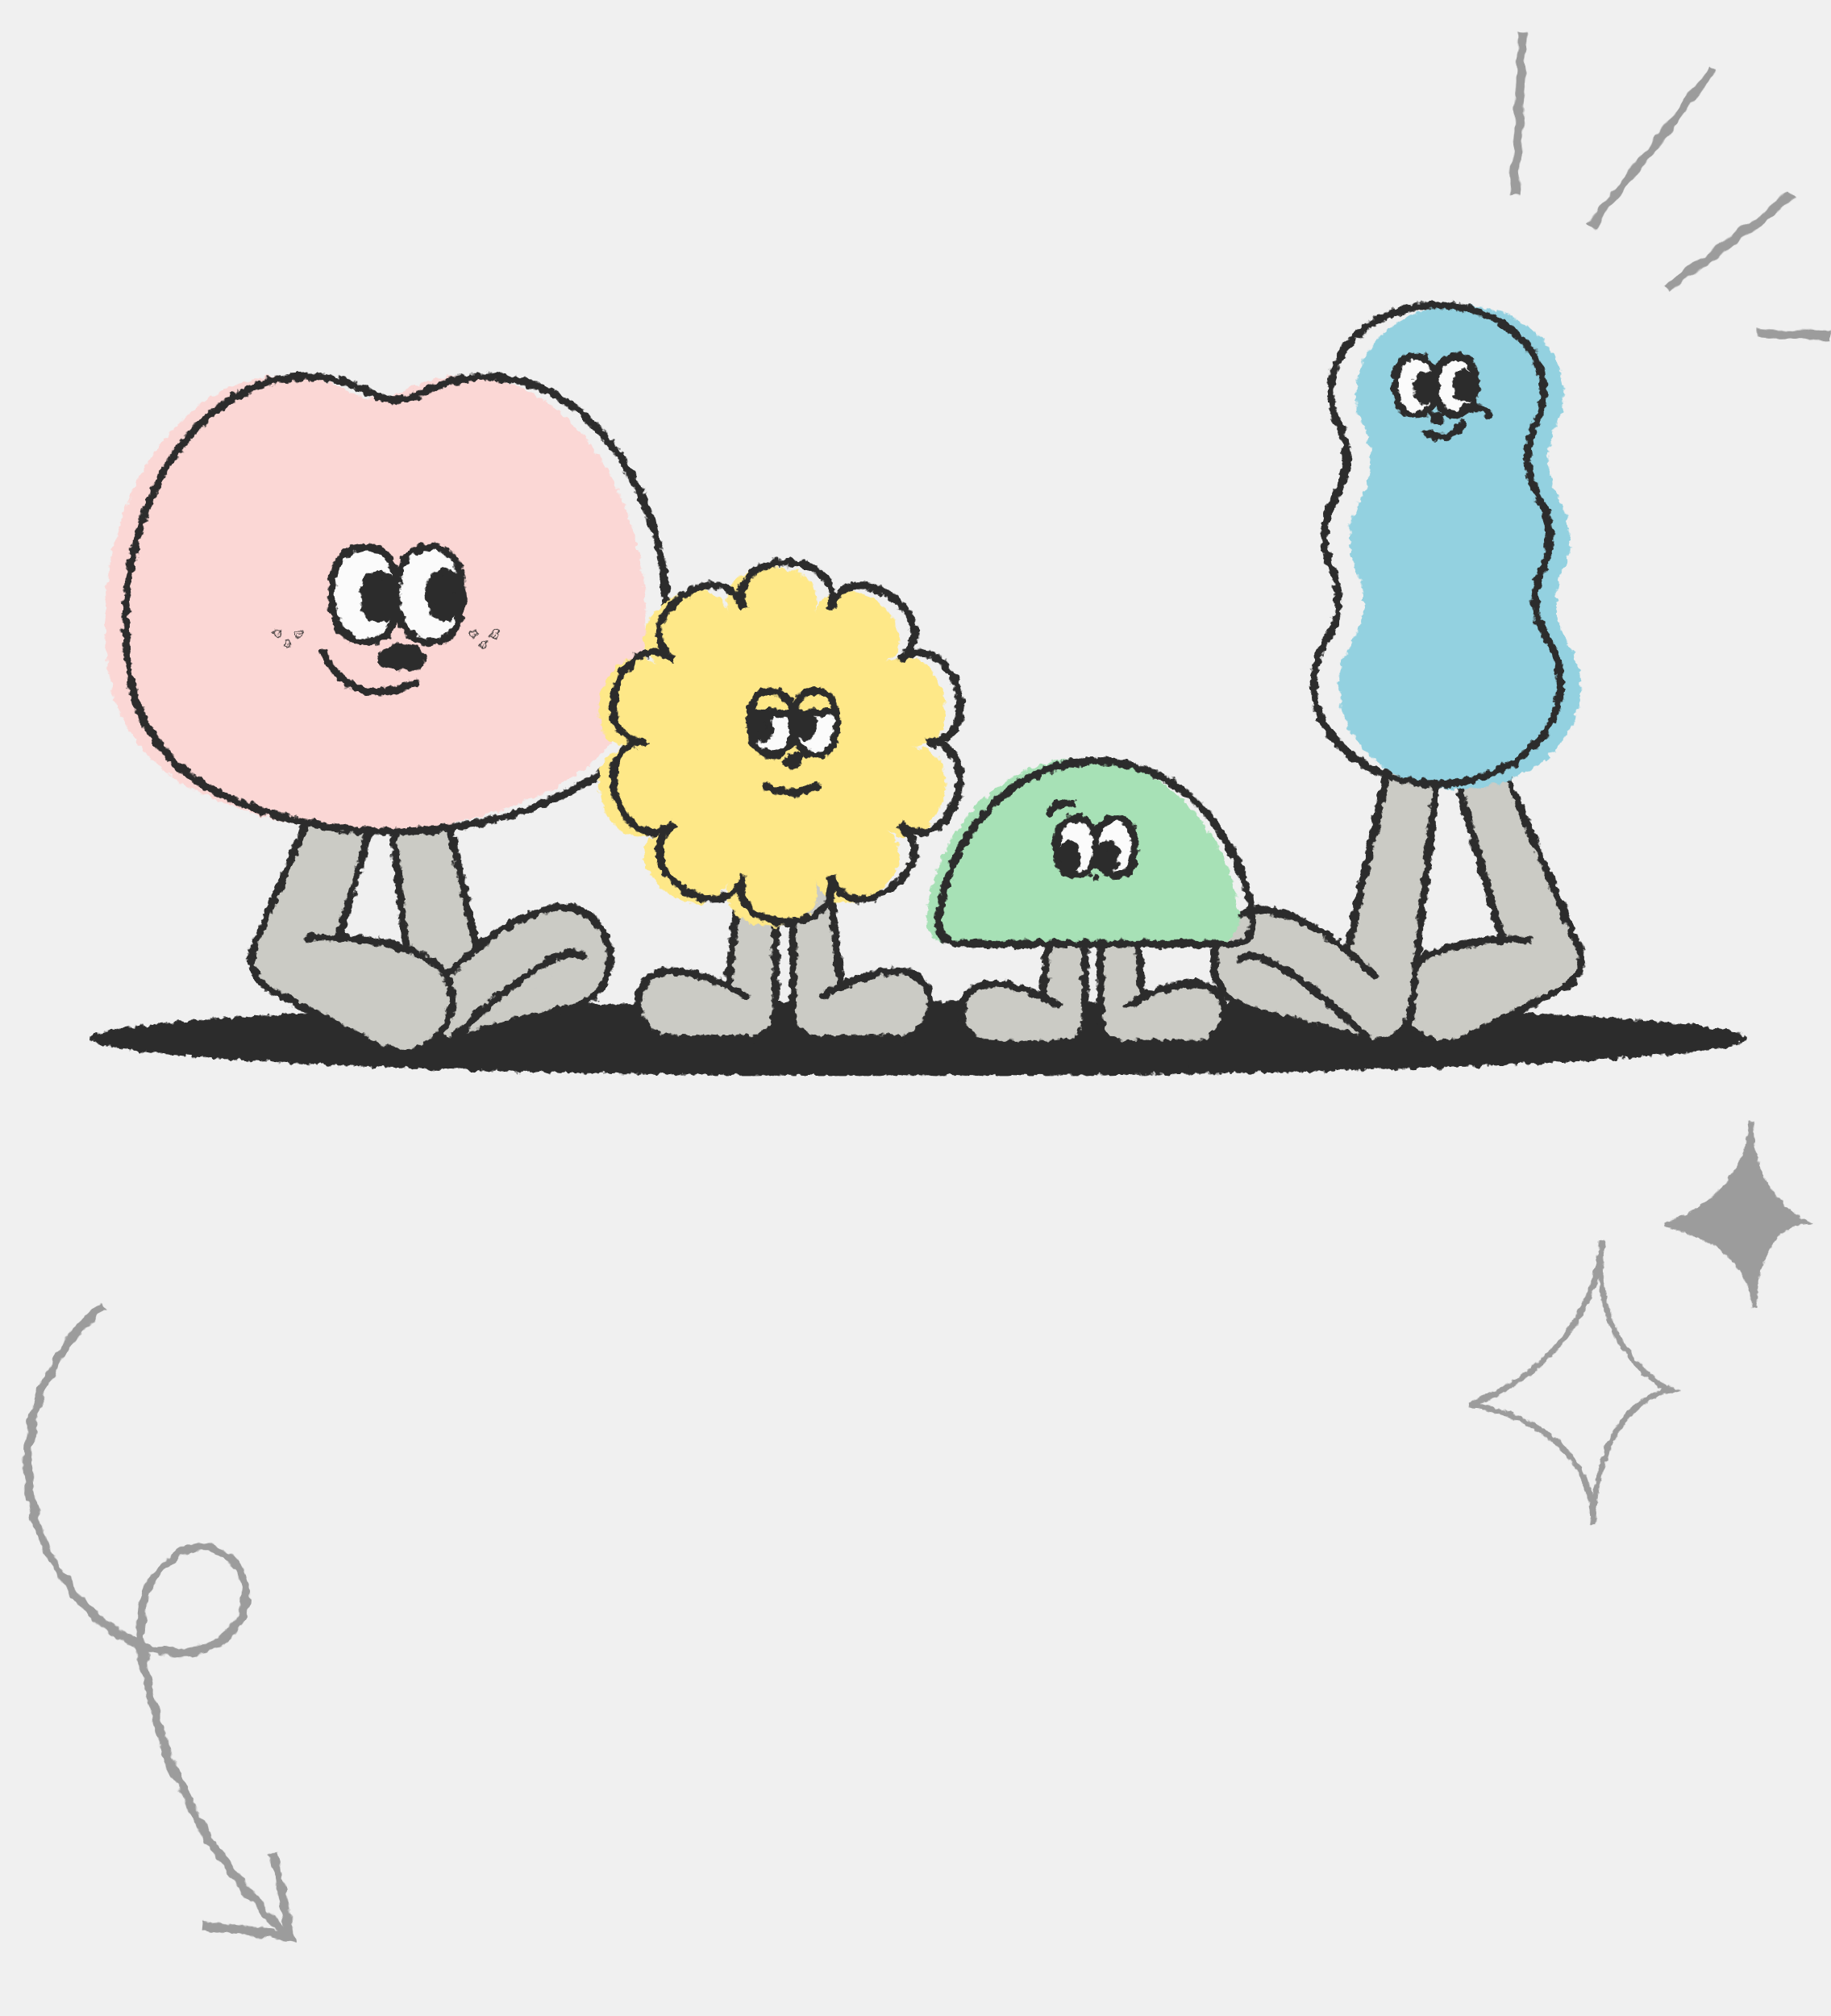
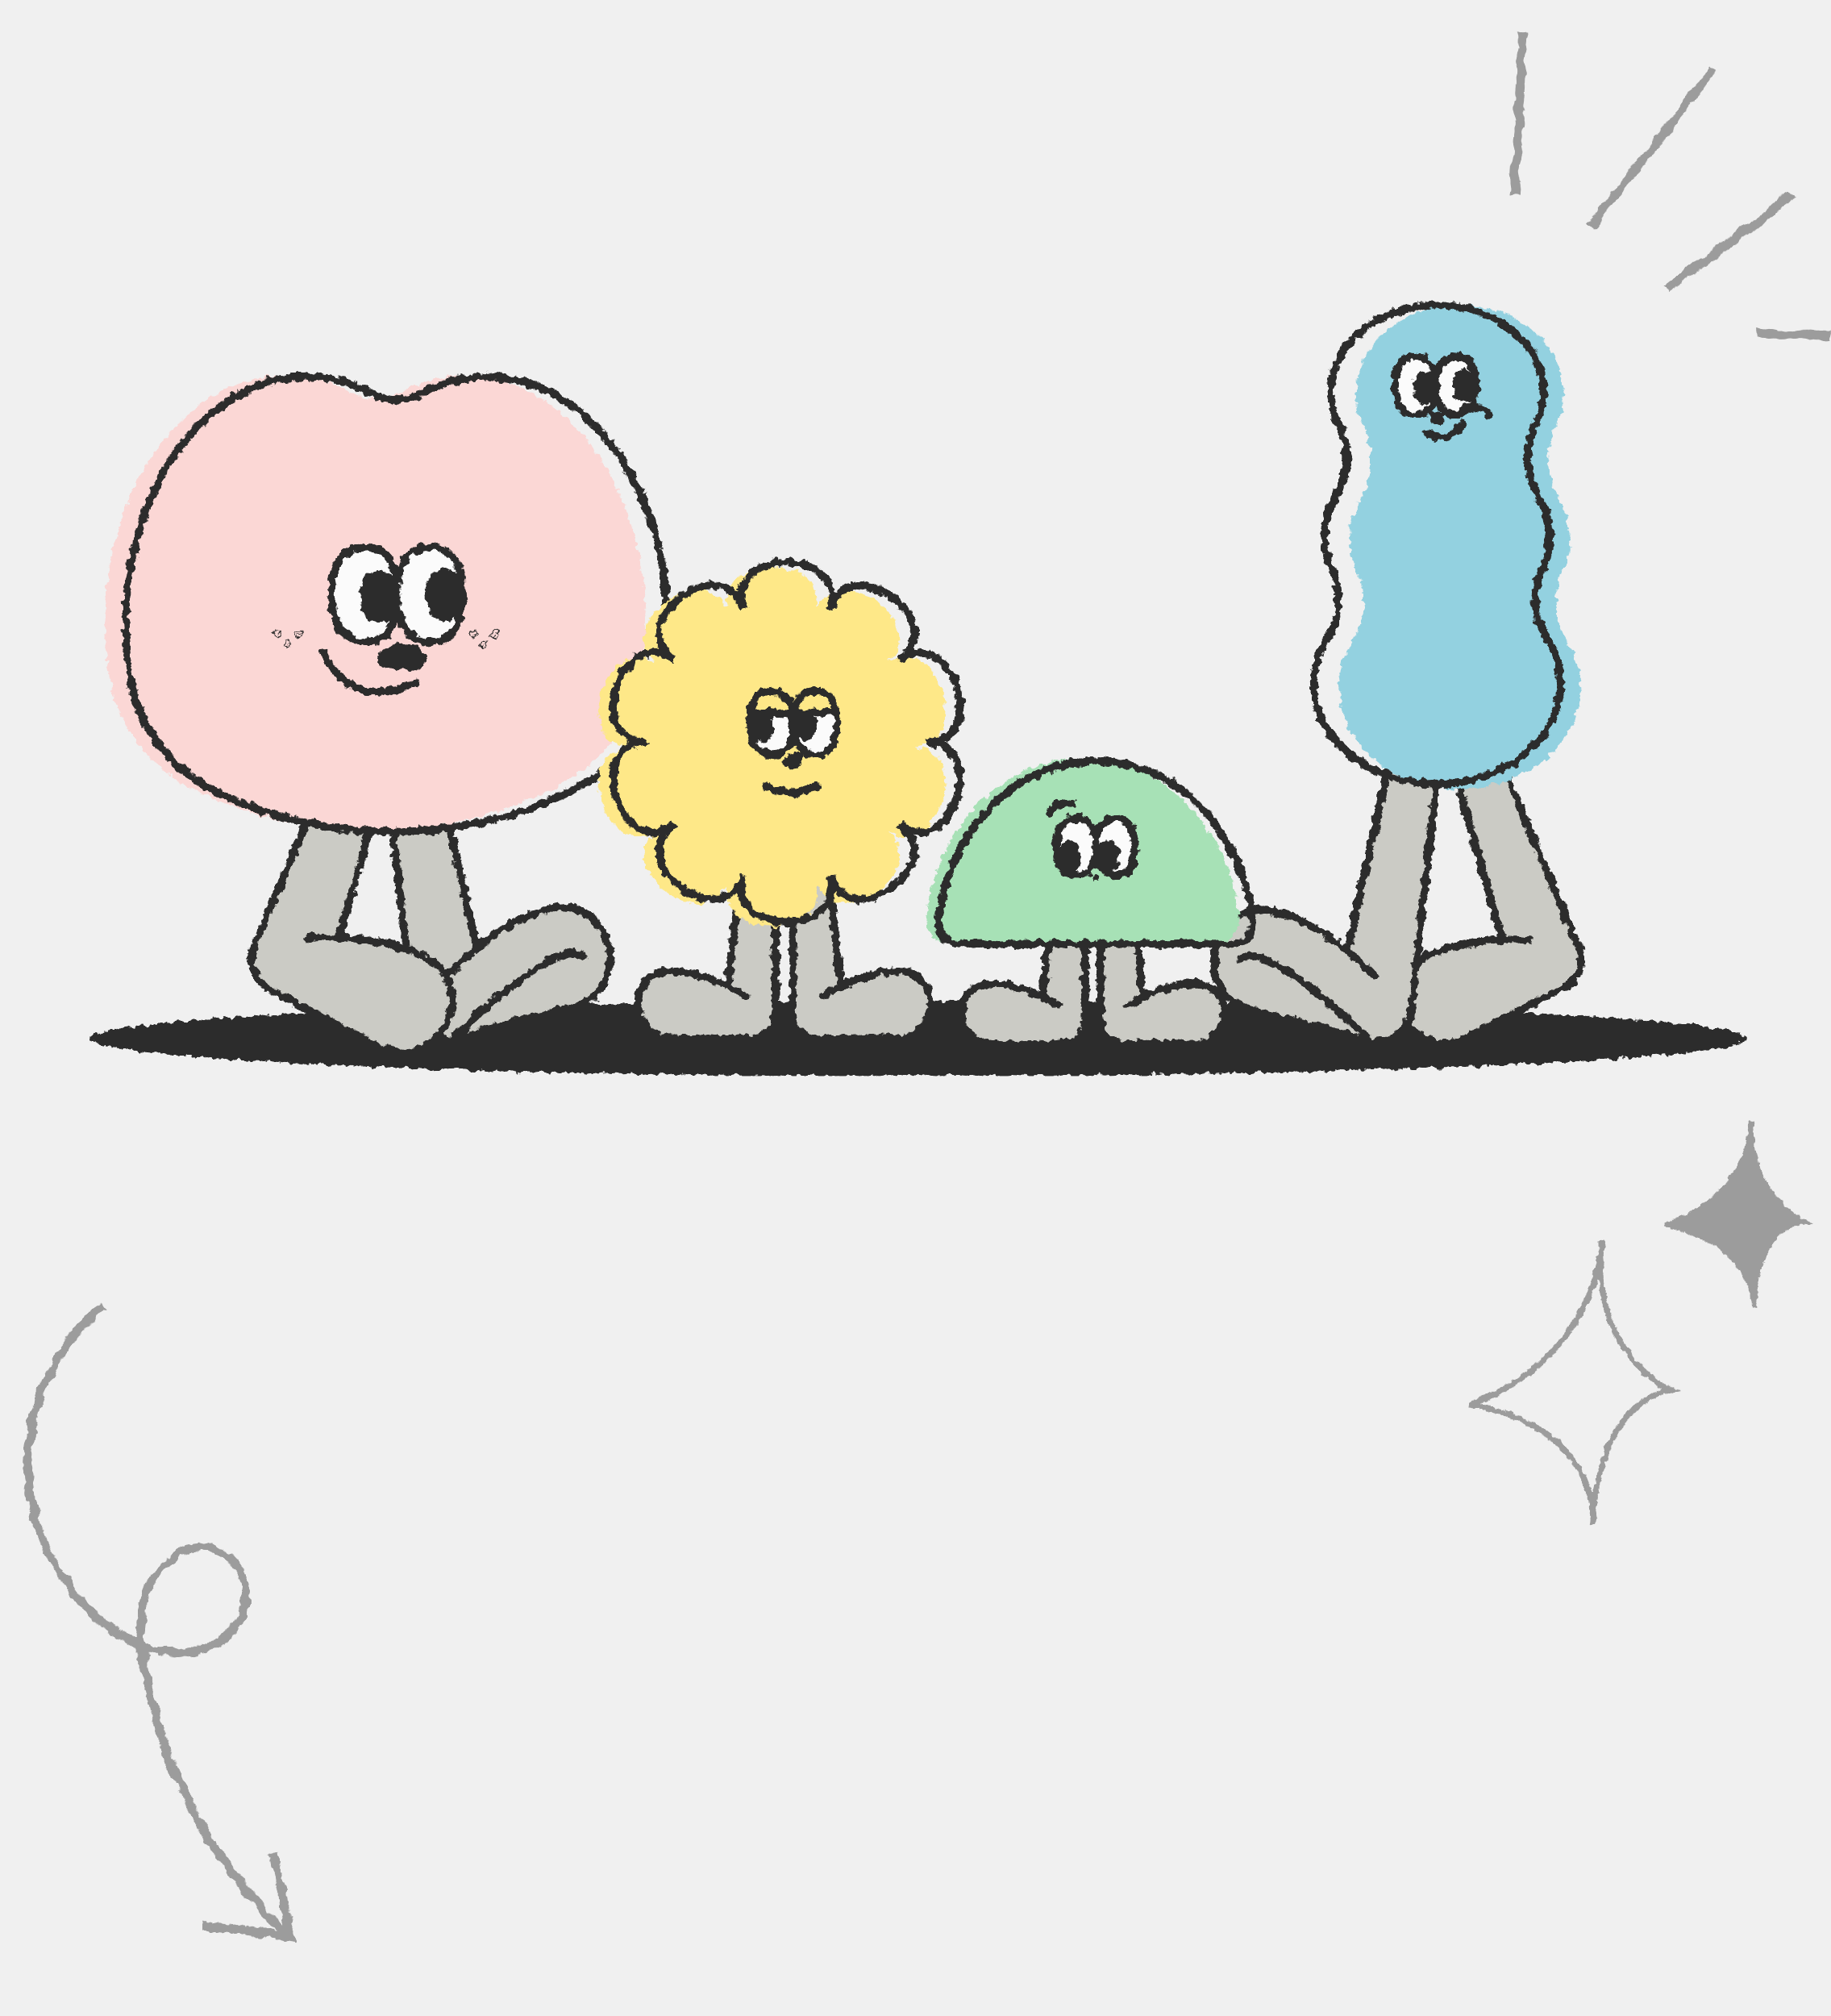
- <svg xmlns="http://www.w3.org/2000/svg" width="327" height="360" viewBox="0 0 327 360" fill="none">
+ <svg xmlns="http://www.w3.org/2000/svg" width="327" height="360" viewBox="0 0 327 360" fill="none" shape-rendering="crispEdges">
  <g clip-path="url(#clip0_40000685_12547)">
    <g clip-path="url(#clip1_40000685_12547)" filter="url(#filter0_g_40000685_12547)">
      <path d="M164 179.416C204.862 179.416 241.851 180.166 268.621 181.378C282.008 181.985 292.829 182.707 300.298 183.507C304.036 183.908 306.914 184.325 308.848 184.753C309.82 184.969 310.519 185.18 310.961 185.377C311.015 185.402 311.063 185.424 311.105 185.446C311.063 185.467 311.015 185.492 310.961 185.516C310.519 185.713 309.82 185.924 308.848 186.139C306.914 186.567 304.036 186.985 300.298 187.385C292.829 188.185 282.008 188.908 268.621 189.514C241.851 190.727 204.862 191.477 164 191.477C123.138 191.477 86.149 190.727 59.379 189.514C45.992 188.908 35.171 188.185 27.702 187.385C23.964 186.985 21.086 186.567 19.152 186.139C18.18 185.924 17.481 185.713 17.039 185.516C16.984 185.492 16.936 185.468 16.894 185.446C16.936 185.424 16.985 185.402 17.039 185.377C17.481 185.18 18.18 184.969 19.152 184.753C21.086 184.325 23.964 183.908 27.702 183.507C35.171 182.707 45.992 181.985 59.379 181.378C86.149 180.166 123.138 179.416 164 179.416Z" fill="#2C2C2C" stroke="#2C2C2C" stroke-width="1.35" />
      <path d="M67.103 119.636L73.797 180.951C74.682 184.284 78.081 186.268 81.404 185.38L102.267 179.827C113.198 176.918 109.78 160.144 98.661 162.203C98.313 162.269 97.965 162.344 97.616 162.439C93.041 163.657 89.256 165.896 85.161 169.315L73.694 117.879L67.094 119.636H67.103Z" fill="#CBCBC5" stroke="#2C2C2C" stroke-width="1.35" stroke-miterlimit="10" />
      <path d="M80.095 173.99C80.924 173.158 82.75 171.232 86.431 168.294L80.095 173.99Z" fill="#CBCBC5" />
      <path d="M80.095 173.99C80.924 173.158 82.75 171.232 86.431 168.294" stroke="#2C2C2C" stroke-width="1.35" stroke-miterlimit="10" stroke-linecap="round" />
      <path d="M81.414 184.964C81.414 184.964 99.97 166.576 104.207 170.845L81.414 184.964Z" fill="#CBCBC5" />
      <path d="M81.414 184.964C81.414 184.964 99.97 166.576 104.207 170.845" stroke="#2C2C2C" stroke-width="1.35" stroke-miterlimit="10" stroke-linecap="round" />
      <path d="M69.193 112.543L45.694 168.332C44.103 171.383 45.27 175.161 48.321 176.757L67.442 186.806C77.459 192.076 86.243 177.39 76.659 171.374C76.358 171.185 76.047 171.005 75.727 170.835C71.537 168.635 65.888 167.634 60.569 167.378L75.247 115.716L69.202 112.533L69.193 112.543Z" fill="#CBCBC5" stroke="#2C2C2C" stroke-width="1.35" stroke-miterlimit="10" />
      <path d="M55.024 167.511C56.201 167.463 58.837 167.284 63.535 167.605L55.024 167.511Z" fill="#CBCBC5" />
      <path d="M55.024 167.511C56.201 167.463 58.837 167.284 63.535 167.605" stroke="#2C2C2C" stroke-width="1.35" stroke-miterlimit="10" stroke-linecap="round" />
      <path d="M115.408 111.172C115.408 113.817 115.238 116.405 114.909 118.917C113.845 127.115 109.194 134.397 102.199 138.77C93.17 144.427 81.354 147.978 68.343 148.299C67.684 148.318 67.025 148.328 66.357 148.328H65.782C53.618 148.233 42.415 145.334 33.49 140.498C25.864 136.371 20.704 128.862 19.386 120.277C18.934 117.34 18.699 114.289 18.699 111.172C18.699 103.305 20.206 95.919 22.851 89.525C28.387 76.133 38.894 67.094 50.945 67.094C55.134 67.094 59.136 68.18 62.817 70.173C65.481 71.609 68.635 71.609 71.29 70.173C74.962 68.19 78.963 67.094 83.143 67.094C95.919 67.094 106.963 77.247 112.178 91.962C114.24 97.77 115.398 104.287 115.398 111.172H115.408Z" fill="#FBD7D5" />
      <path d="M119.205 111.343C119.205 113.988 119.036 116.575 118.706 119.088C117.642 127.286 112.991 134.567 105.996 138.94C96.967 144.598 85.152 148.149 72.141 148.47C71.482 148.489 70.823 148.498 70.154 148.498H69.58C57.416 148.404 46.212 145.504 37.287 140.669C29.661 136.541 24.502 129.033 23.184 120.448C22.732 117.51 22.497 114.46 22.497 111.343C22.497 103.476 24.003 96.09 26.648 89.696C32.184 76.303 42.691 67.265 54.742 67.265C58.932 67.265 62.933 68.351 66.614 70.344C69.278 71.779 72.433 71.779 75.087 70.344C78.759 68.36 82.76 67.265 86.941 67.265C99.716 67.265 110.76 77.418 115.976 92.132C118.038 97.941 119.196 104.458 119.196 111.343H119.205Z" stroke="#2C2C2C" stroke-width="1.35" stroke-miterlimit="10" />
      <path d="M70.851 106.167C70.851 110.852 69.806 114.649 65.324 114.649C61.125 114.649 59.195 110.852 59.195 106.167C59.195 101.483 60.617 97.686 65.324 97.686C69.42 97.686 70.851 101.483 70.851 106.167Z" fill="#FBFBFB" stroke="#2C2C2C" stroke-width="1.35" stroke-miterlimit="10" />
      <path d="M67.79 102.611C68.665 102.611 69.214 102.992 69.585 103.646C69.982 104.35 70.176 105.389 70.176 106.639C70.176 107.915 70.03 108.95 69.658 109.648C69.479 109.983 69.254 110.227 68.974 110.392C68.693 110.558 68.315 110.668 67.79 110.668C66.869 110.668 66.225 110.267 65.784 109.595C65.321 108.891 65.067 107.859 65.067 106.639C65.067 105.387 65.261 104.361 65.688 103.667C66.081 103.029 66.706 102.611 67.79 102.611Z" fill="#2C2C2C" stroke="#2C2C2C" stroke-width="1.35" />
      <path d="M82.506 106.167C82.506 110.852 81.46 114.649 76.979 114.649C72.78 114.649 70.85 110.852 70.85 106.167C70.85 101.483 72.272 97.686 76.979 97.686C81.075 97.686 82.506 101.483 82.506 106.167Z" fill="#FBFBFB" stroke="#2C2C2C" stroke-width="1.35" stroke-miterlimit="10" />
      <path d="M79.446 102.139C80.32 102.139 80.87 102.519 81.24 103.174C81.638 103.878 81.832 104.917 81.832 106.167C81.832 107.443 81.685 108.478 81.313 109.176C81.134 109.511 80.909 109.755 80.629 109.92C80.349 110.086 79.97 110.196 79.446 110.196C78.524 110.196 77.881 109.795 77.439 109.123C76.977 108.419 76.722 107.387 76.722 106.167C76.722 104.915 76.917 103.889 77.343 103.195C77.736 102.556 78.361 102.139 79.446 102.139Z" fill="#2C2C2C" stroke="#2C2C2C" stroke-width="1.35" />
      <path d="M71.714 115.594C73.685 115.718 74.668 116.346 75.082 116.912C75.501 117.484 75.408 118.054 75.151 118.363C75.134 118.384 75.043 118.465 74.806 118.568C74.583 118.665 74.287 118.757 73.934 118.835C73.227 118.991 72.346 119.079 71.473 119.054C70.593 119.028 69.768 118.891 69.151 118.631C68.532 118.37 68.23 118.038 68.147 117.673C68.049 117.237 68.162 116.947 68.383 116.704C68.635 116.427 69.052 116.195 69.564 116.014C70.065 115.837 70.595 115.731 71.007 115.67C71.211 115.64 71.382 115.621 71.5 115.61C71.559 115.605 71.606 115.601 71.636 115.599C71.651 115.598 71.662 115.597 71.669 115.597H71.677L71.676 115.596L71.714 115.594Z" fill="#2C2C2C" stroke="#2C2C2C" stroke-width="1.35" />
      <path d="M57.67 116.33C57.67 116.33 61.577 127.625 74.052 121.94" stroke="#2C2C2C" stroke-width="1.35" stroke-miterlimit="10" stroke-linecap="round" />
      <path d="M49.655 113.137C49.655 113.179 49.62 113.217 49.573 113.217C49.538 113.217 49.509 113.196 49.498 113.167L49.492 113.137C49.492 113.095 49.526 113.058 49.573 113.058L49.606 113.064C49.635 113.077 49.655 113.106 49.655 113.137Z" fill="#2C2C2C" stroke="#2C2C2C" stroke-width="1.35" />
      <path d="M53.355 113.137C53.355 113.179 53.32 113.217 53.273 113.217C53.237 113.217 53.209 113.196 53.197 113.167L53.191 113.137C53.192 113.095 53.226 113.058 53.273 113.058L53.306 113.064C53.335 113.077 53.354 113.106 53.355 113.137Z" fill="#2C2C2C" stroke="#2C2C2C" stroke-width="1.35" />
      <path d="M51.509 114.979C51.509 115.021 51.474 115.059 51.427 115.059C51.392 115.059 51.364 115.038 51.352 115.009L51.346 114.979C51.346 114.937 51.38 114.9 51.427 114.9L51.46 114.906C51.49 114.918 51.509 114.948 51.509 114.979Z" fill="#2C2C2C" stroke="#2C2C2C" stroke-width="1.35" />
      <path d="M84.64 113.137C84.64 113.179 84.605 113.217 84.558 113.217C84.523 113.217 84.495 113.196 84.483 113.167L84.477 113.137C84.477 113.095 84.511 113.058 84.558 113.058L84.591 113.064C84.621 113.077 84.64 113.106 84.64 113.137Z" fill="#2C2C2C" stroke="#2C2C2C" stroke-width="1.35" />
      <path d="M88.34 113.137C88.34 113.179 88.305 113.217 88.258 113.217C88.223 113.217 88.195 113.196 88.183 113.167L88.177 113.137C88.177 113.095 88.211 113.058 88.258 113.058L88.291 113.064C88.32 113.077 88.34 113.106 88.34 113.137Z" fill="#2C2C2C" stroke="#2C2C2C" stroke-width="1.35" />
      <path d="M86.495 114.979C86.495 115.021 86.46 115.059 86.413 115.059C86.377 115.059 86.349 115.038 86.337 115.009L86.332 114.979C86.332 114.937 86.366 114.9 86.413 114.9L86.446 114.906C86.475 114.918 86.495 114.948 86.495 114.979Z" fill="#2C2C2C" stroke="#2C2C2C" stroke-width="1.35" />
      <path d="M260.454 118.04L281.76 168.625C283.21 171.393 282.146 174.812 279.378 176.266L262.046 185.38C252.96 190.159 244.995 176.842 253.695 171.383C253.968 171.213 254.25 171.053 254.542 170.901C258.346 168.899 263.467 168.002 268.288 167.766L254.975 120.92L260.454 118.04Z" fill="#CBCBC5" stroke="#2C2C2C" stroke-width="1.35" stroke-miterlimit="10" />
      <path d="M273.296 167.879C272.232 167.832 269.841 167.671 265.585 167.964L273.296 167.879Z" fill="#CBCBC5" />
      <path d="M273.296 167.879C272.232 167.832 269.841 167.671 265.585 167.964" stroke="#2C2C2C" stroke-width="1.35" stroke-miterlimit="10" stroke-linecap="round" />
      <path d="M258.675 120.118L251.981 181.432C251.096 184.766 247.697 186.75 244.374 185.862L223.511 180.309C212.58 177.4 215.998 160.626 227.117 162.685C227.465 162.751 227.813 162.826 228.162 162.921C232.737 164.139 236.522 166.378 240.618 169.797L252.085 118.361L258.684 120.118H258.675Z" fill="#CBCBC5" stroke="#2C2C2C" stroke-width="1.35" stroke-miterlimit="10" />
      <path d="M245.683 174.462C244.854 173.631 243.028 171.704 239.347 168.767L245.683 174.462Z" fill="#CBCBC5" />
      <path d="M245.683 174.462C244.854 173.631 243.028 171.704 239.347 168.767" stroke="#2C2C2C" stroke-width="1.35" stroke-miterlimit="10" stroke-linecap="round" />
      <path d="M244.364 185.446C244.364 185.446 225.808 167.057 221.571 171.326L244.364 185.446Z" fill="#CBCBC5" />
      <path d="M244.364 185.446C244.364 185.446 225.808 167.057 221.571 171.326" stroke="#2C2C2C" stroke-width="1.35" stroke-miterlimit="10" stroke-linecap="round" />
      <path d="M193.807 145.014V182.67C193.807 184.729 192.141 186.4 190.088 186.4H177.181C170.421 186.4 169.828 176.181 176.569 175.662C176.776 175.643 176.992 175.633 177.209 175.633C180.033 175.633 183.3 176.682 186.191 178.023L189.721 145.014H193.798H193.807Z" fill="#CBCBC5" stroke="#2C2C2C" stroke-width="1.35" stroke-miterlimit="10" />
      <path d="M189.09 179.638C188.478 179.288 187.132 178.457 184.562 177.324L189.09 179.638Z" fill="#CBCBC5" />
      <path d="M189.09 179.638C188.478 179.288 187.132 178.457 184.562 177.324" stroke="#2C2C2C" stroke-width="1.35" stroke-miterlimit="10" stroke-linecap="round" />
      <path d="M196.565 145.014V182.67C196.565 184.729 198.232 186.4 200.284 186.4H213.192C219.952 186.4 220.545 176.181 213.804 175.662C213.597 175.643 213.38 175.633 213.164 175.633C210.339 175.633 207.072 176.682 204.182 178.023L200.651 145.014H196.575H196.565Z" fill="#CBCBC5" stroke="#2C2C2C" stroke-width="1.35" stroke-miterlimit="10" />
      <path d="M201.283 179.638C201.895 179.288 203.241 178.457 205.811 177.324L201.283 179.638Z" fill="#CBCBC5" />
      <path d="M201.283 179.638C201.895 179.288 203.241 178.457 205.811 177.324" stroke="#2C2C2C" stroke-width="1.35" stroke-miterlimit="10" stroke-linecap="round" />
      <path d="M138.533 139.139V181.281C138.533 183.586 136.669 185.456 134.372 185.456H119.93C112.36 185.456 111.701 174.018 119.252 173.442C119.487 173.423 119.723 173.414 119.967 173.414C123.131 173.414 126.793 174.585 130.022 176.086L133.967 139.129H138.533V139.139Z" fill="#CBCBC5" stroke="#2C2C2C" stroke-width="1.35" stroke-miterlimit="10" />
      <path d="M133.251 177.89C132.573 177.493 131.067 176.568 128.177 175.302L133.251 177.89Z" fill="#CBCBC5" />
      <path d="M133.251 177.89C132.573 177.493 131.067 176.568 128.177 175.302" stroke="#2C2C2C" stroke-width="1.35" stroke-miterlimit="10" stroke-linecap="round" />
      <path d="M141.63 139.139V181.281C141.63 183.586 143.494 185.456 145.792 185.456H160.234C167.803 185.456 168.462 174.018 160.912 173.442C160.676 173.423 160.441 173.414 160.196 173.414C157.033 173.414 153.371 174.585 150.141 176.086L146.197 139.129H141.63V139.139Z" fill="#CBCBC5" stroke="#2C2C2C" stroke-width="1.35" stroke-miterlimit="10" />
      <path d="M146.903 177.89C147.581 177.493 149.087 176.568 151.977 175.302L146.903 177.89Z" fill="#CBCBC5" />
      <path d="M146.903 177.89C147.581 177.493 149.087 176.568 151.977 175.302" stroke="#2C2C2C" stroke-width="1.35" stroke-miterlimit="10" stroke-linecap="round" />
      <path d="M145.535 109.634C149.141 98.498 126.564 98.498 130.17 109.634C126.564 98.498 108.299 111.815 117.733 118.701C108.29 111.825 101.314 133.368 112.988 133.368C101.323 133.368 108.299 154.912 117.733 148.036C108.29 154.912 126.564 168.229 130.17 157.103C126.564 168.238 149.141 168.238 145.535 157.103C149.141 168.238 167.405 154.921 157.972 148.036C167.415 154.912 174.391 133.368 162.717 133.368C174.382 133.368 167.405 111.825 157.972 118.701C167.415 111.825 149.141 98.508 145.535 109.634Z" fill="#FEE888" />
      <path d="M148.174 108.803C151.779 97.667 129.203 97.667 132.809 108.803C129.203 97.667 110.938 110.984 120.372 117.87C110.929 110.994 103.952 132.537 115.627 132.537C103.962 132.537 110.938 154.08 120.372 147.205C110.929 154.08 129.203 167.397 132.809 156.272C129.203 167.407 151.779 167.407 148.174 156.272C151.779 167.407 170.044 154.09 160.61 147.205C170.053 154.08 177.03 132.537 165.355 132.537C177.02 132.537 170.044 110.994 160.61 117.87C170.053 110.994 151.779 97.677 148.174 108.803Z" stroke="#2C2C2C" stroke-width="1.35" stroke-miterlimit="10" />
      <path d="M141.631 129.062V129.269C141.631 129.392 141.631 129.515 141.631 129.638C141.631 129.827 141.612 130.016 141.602 130.205C141.602 130.261 141.602 130.318 141.593 130.375C141.395 132.877 140.52 134.738 137.95 134.738C135.144 134.738 133.845 132.188 133.845 129.052C133.845 128.325 133.892 127.626 134.024 126.984C135.21 127.135 136.443 127.239 137.705 127.314C138.882 127.39 140.087 127.428 141.32 127.428C141.386 127.428 141.461 127.428 141.537 127.428C141.602 127.938 141.64 128.476 141.64 129.043L141.631 129.062Z" fill="#FBFBFB" stroke="#2C2C2C" stroke-width="1.35" stroke-miterlimit="10" />
      <path d="M134.594 128.033C135.47 128.081 136.361 128.11 137.266 128.117C137.346 128.447 137.391 128.832 137.398 129.27H137.397V129.638C137.397 129.807 137.381 129.935 137.37 130.171V130.204C137.37 130.234 137.369 130.249 137.369 130.261V130.264L137.365 130.293C137.296 130.861 137.153 131.251 136.957 131.49C136.787 131.696 136.528 131.853 136.039 131.853C135.502 131.853 135.138 131.626 134.88 131.235C134.602 130.813 134.435 130.172 134.435 129.383C134.435 128.852 134.488 128.398 134.594 128.033Z" fill="#2C2C2C" stroke="#2C2C2C" stroke-width="1.35" />
      <path d="M149.426 129.062C149.426 129.166 149.426 129.279 149.426 129.383C149.379 132.367 148.635 134.738 145.735 134.738C142.835 134.738 141.63 132.188 141.63 129.052C141.63 128.486 141.659 127.957 141.734 127.437C142.967 127.437 144.172 127.399 145.349 127.333C146.639 127.267 147.872 127.154 149.068 127.003C149.134 127.003 149.19 127.003 149.256 126.984C149.36 127.522 149.407 128.098 149.416 128.712C149.416 128.826 149.416 128.939 149.416 129.052L149.426 129.062Z" fill="#FBFBFB" stroke="#2C2C2C" stroke-width="1.35" stroke-miterlimit="10" />
      <path d="M145.05 127.746C145.12 128.027 145.165 128.356 145.183 128.731V129.574C145.146 130.228 145.031 130.717 144.835 131.038C144.655 131.331 144.382 131.532 143.824 131.532C143.288 131.532 142.924 131.306 142.666 130.915C142.388 130.493 142.221 129.851 142.221 129.062C142.221 128.654 142.25 128.296 142.312 127.987C143.251 127.93 144.161 127.848 145.05 127.746Z" fill="#2C2C2C" stroke="#2C2C2C" stroke-width="1.35" />
      <path d="M142.778 135.133C142.773 135.239 142.759 135.371 142.728 135.518C142.69 135.691 142.638 135.86 142.583 135.996C142.521 136.151 142.481 136.198 142.494 136.184C142.246 136.448 142.011 136.591 141.748 136.617C141.483 136.643 141.045 136.564 140.364 136.063C140.353 136.055 140.344 136.046 140.335 136.039C140.353 136.022 140.374 136.001 140.401 135.979C140.5 135.901 140.631 135.817 140.791 135.732C141.111 135.563 141.485 135.417 141.79 135.312C141.94 135.26 142.07 135.22 142.16 135.192C142.205 135.179 142.24 135.169 142.264 135.162C142.265 135.162 142.266 135.16 142.267 135.16C142.287 135.157 142.319 135.153 142.358 135.148C142.438 135.139 142.542 135.13 142.648 135.129C142.697 135.128 142.74 135.13 142.778 135.133Z" fill="#2C2C2C" stroke="#2C2C2C" stroke-width="1.35" />
      <path d="M136.603 140.31C139.503 141.812 142.949 141.831 145.867 140.357L145.952 140.31" stroke="#2C2C2C" stroke-width="1.35" stroke-miterlimit="10" stroke-linecap="round" />
      <path d="M141.527 127.446C141.461 127.446 141.386 127.446 141.311 127.446C140.077 127.446 138.872 127.409 137.695 127.333C136.434 127.257 135.191 127.154 134.014 127.002C134.4 124.896 135.521 123.395 137.94 123.395C140.19 123.395 141.235 125.104 141.527 127.456V127.446Z" stroke="#2C2C2C" stroke-width="1.35" stroke-miterlimit="10" />
      <path d="M149.257 126.993C149.191 127.003 149.134 127.012 149.068 127.012C147.873 127.163 146.639 127.267 145.35 127.343C144.173 127.409 142.968 127.446 141.734 127.446C142.045 125.095 143.156 123.385 145.736 123.385C147.835 123.385 148.89 124.887 149.266 126.993H149.257Z" stroke="#2C2C2C" stroke-width="1.35" stroke-miterlimit="10" />
      <path d="M218.109 168.14H168.634C166.676 168.14 165.123 166.157 165.377 163.9C167.175 147.863 179.028 135.471 193.376 135.471C207.725 135.471 219.578 147.863 221.366 163.9C221.621 166.148 220.077 168.14 218.109 168.14Z" fill="#A7E1B6" />
      <path d="M220.423 168.54H170.948C168.99 168.54 167.437 166.556 167.691 164.299C169.489 148.262 181.342 135.871 195.69 135.871C210.038 135.871 221.892 148.262 223.68 164.299C223.935 166.547 222.391 168.54 220.423 168.54Z" stroke="#2C2C2C" stroke-width="1.35" stroke-miterlimit="10" />
      <path d="M195.681 151.209C195.681 154.015 195.059 156.281 192.376 156.281C189.872 156.281 188.714 154.015 188.714 151.209C188.714 148.404 189.561 146.138 192.376 146.138C194.824 146.138 195.681 148.404 195.681 151.209Z" fill="#FBFBFB" stroke="#2C2C2C" stroke-width="1.35" stroke-miterlimit="10" />
      <path d="M191.124 150.968C191.542 150.968 191.782 151.137 191.958 151.448C192.161 151.809 192.276 152.377 192.276 153.108C192.276 153.858 192.186 154.422 191.996 154.779C191.908 154.944 191.805 155.051 191.688 155.121C191.57 155.191 191.395 155.248 191.124 155.248C190.666 155.247 190.365 155.058 190.149 154.729C189.912 154.368 189.765 153.809 189.765 153.108C189.765 152.374 189.88 151.821 190.096 151.47C190.278 151.175 190.56 150.968 191.124 150.968Z" fill="#2C2C2C" stroke="#2C2C2C" stroke-width="1.35" />
      <path d="M202.648 151.209C202.648 154.015 202.026 156.281 199.343 156.281C196.839 156.281 195.681 154.015 195.681 151.209C195.681 148.404 196.528 146.138 199.343 146.138C201.791 146.138 202.648 148.404 202.648 151.209Z" fill="#FBFBFB" stroke="#2C2C2C" stroke-width="1.35" stroke-miterlimit="10" />
      <path d="M198.091 150.685C198.509 150.685 198.749 150.853 198.925 151.165C199.129 151.526 199.243 152.093 199.243 152.825C199.243 153.575 199.153 154.139 198.963 154.496C198.875 154.661 198.773 154.768 198.655 154.837C198.537 154.907 198.362 154.964 198.091 154.964C197.634 154.964 197.332 154.775 197.116 154.446C196.879 154.085 196.732 153.526 196.732 152.825C196.732 152.091 196.848 151.538 197.063 151.187C197.245 150.891 197.528 150.685 198.091 150.685Z" fill="#2C2C2C" stroke="#2C2C2C" stroke-width="1.35" />
      <mask id="path-60-inside-1_40000685_12547" fill="white">
        <path d="M195.7 156.064C195.7 156.064 195.022 156.13 195.022 156.744C195.022 157.358 195.502 157.452 195.728 157.452C195.954 157.452 196.349 157.046 196.349 156.668C196.349 156.291 195.963 156.064 195.7 156.064Z" />
      </mask>
      <path d="M195.7 156.064C195.7 156.064 195.022 156.13 195.022 156.744C195.022 157.358 195.502 157.452 195.728 157.452C195.954 157.452 196.349 157.046 196.349 156.668C196.349 156.291 195.963 156.064 195.7 156.064Z" fill="#2C2C2C" />
      <path d="M195.7 156.064V154.714H195.634L195.569 154.721L195.7 156.064ZM195.7 156.064C195.569 154.721 195.568 154.721 195.568 154.721C195.567 154.721 195.567 154.721 195.566 154.721C195.566 154.721 195.565 154.721 195.564 154.721C195.562 154.721 195.561 154.722 195.559 154.722C195.555 154.722 195.551 154.723 195.548 154.723C195.54 154.724 195.531 154.725 195.521 154.726C195.502 154.729 195.48 154.732 195.455 154.736C195.405 154.744 195.341 154.756 195.269 154.774C195.129 154.809 194.926 154.873 194.71 154.991C194.241 155.25 193.672 155.811 193.672 156.744H195.022H196.372C196.372 156.856 196.335 157.004 196.24 157.143C196.155 157.267 196.059 157.33 196.012 157.356C195.965 157.382 195.932 157.39 195.919 157.394C195.91 157.396 195.9 157.398 195.887 157.4C195.88 157.401 195.872 157.402 195.863 157.404C195.859 157.404 195.854 157.405 195.848 157.405C195.846 157.406 195.843 157.406 195.84 157.406C195.838 157.406 195.837 157.407 195.835 157.407C195.835 157.407 195.834 157.407 195.833 157.407C195.833 157.407 195.832 157.407 195.832 157.407C195.831 157.407 195.831 157.407 195.7 156.064ZM195.022 156.744H193.672C193.672 157.465 193.988 158.076 194.534 158.446C194.992 158.756 195.473 158.802 195.728 158.802V157.452V156.103C195.76 156.103 195.795 156.106 195.838 156.116C195.88 156.126 195.957 156.15 196.047 156.211C196.144 156.276 196.238 156.374 196.303 156.501C196.366 156.624 196.372 156.719 196.372 156.744H195.022ZM195.728 157.452V158.802C196.151 158.802 196.477 158.629 196.647 158.52C196.844 158.394 197.013 158.238 197.15 158.079C197.397 157.789 197.699 157.293 197.699 156.668H196.349H195C195 156.532 195.034 156.44 195.051 156.401C195.069 156.361 195.087 156.338 195.097 156.325C195.107 156.315 195.134 156.284 195.194 156.246C195.225 156.226 195.279 156.195 195.357 156.166C195.431 156.139 195.56 156.103 195.728 156.103V157.452ZM196.349 156.668H197.699C197.699 155.977 197.336 155.467 196.968 155.172C196.625 154.896 196.17 154.714 195.7 154.714V156.064V157.414C195.581 157.414 195.495 157.39 195.444 157.371C195.388 157.35 195.333 157.32 195.279 157.277C195.17 157.19 195 156.982 195 156.668H196.349Z" fill="#2C2C2C" mask="url(#path-60-inside-1_40000685_12547)" />
      <path d="M187.584 145.344C187.584 145.344 188.544 142.605 191.435 143.493" stroke="#2C2C2C" stroke-width="1.35" stroke-miterlimit="10" stroke-linecap="round" />
      <path d="M282.31 122.756C282.31 132.759 272.638 140.869 260.717 140.869C248.796 140.869 239.125 132.759 239.125 122.756C239.125 119.689 240.033 116.802 241.627 114.275C243.939 110.627 244.098 106.112 242.313 102.167C241.49 100.349 241.036 98.371 241.036 96.299C241.036 93.803 241.69 91.445 242.873 89.32C245.164 85.206 245.618 80.279 243.538 76.059C242.63 74.22 242.134 72.21 242.134 70.106C242.134 61.488 250.454 54.498 260.717 54.498C270.98 54.498 279.311 61.488 279.311 70.106C279.311 72.221 278.815 74.23 277.907 76.07C275.827 80.289 276.281 85.227 278.562 89.341C279.734 91.456 280.388 93.814 280.388 96.299C280.388 98.361 279.934 100.338 279.111 102.167C277.326 106.101 277.485 110.616 279.797 114.275C281.391 116.802 282.299 119.689 282.299 122.756H282.31Z" fill="#93D1E0" />
      <path d="M278.711 122.045C278.711 131.944 268.838 139.97 256.669 139.97C244.499 139.97 234.626 131.944 234.626 122.045C234.626 119.01 235.553 116.153 237.181 113.652C239.541 110.042 239.703 105.574 237.881 101.671C237.04 99.871 236.577 97.914 236.577 95.863C236.577 93.394 237.245 91.06 238.452 88.957C240.791 84.886 241.255 80.01 239.132 75.835C238.205 74.014 237.698 72.026 237.698 69.944C237.698 61.415 246.192 54.498 256.669 54.498C267.145 54.498 275.65 61.415 275.65 69.944C275.65 72.036 275.143 74.025 274.216 75.845C272.093 80.021 272.556 84.907 274.885 88.978C276.081 91.071 276.749 93.404 276.749 95.863C276.749 97.904 276.286 99.861 275.445 101.671C273.624 105.564 273.785 110.032 276.146 113.652C277.773 116.153 278.7 119.01 278.7 122.045H278.711Z" stroke="#2C2C2C" stroke-width="1.35" stroke-miterlimit="10" />
      <path d="M256.343 68.894C256.343 71.783 255.697 74.119 252.934 74.119C250.351 74.119 249.155 71.783 249.155 68.894C249.155 66.006 250.033 63.669 252.934 63.669C255.464 63.669 256.343 66.006 256.343 68.894Z" fill="#FBFBFB" stroke="#2C2C2C" stroke-width="1.35" stroke-miterlimit="10" />
      <path d="M254.458 66.957C254.897 66.957 255.152 67.135 255.337 67.462C255.55 67.839 255.668 68.428 255.668 69.181C255.668 69.959 255.575 70.543 255.377 70.914C255.285 71.085 255.177 71.198 255.053 71.272C254.927 71.346 254.742 71.406 254.458 71.406C253.984 71.406 253.666 71.207 253.438 70.861C253.189 70.484 253.037 69.903 253.037 69.181C253.037 68.425 253.156 67.85 253.382 67.484C253.574 67.172 253.872 66.957 254.458 66.957Z" fill="#2C2C2C" stroke="#2C2C2C" stroke-width="1.35" />
      <path d="M263.531 68.894C263.531 68.99 263.531 69.096 263.531 69.192C263.51 70.54 263.33 71.751 262.843 72.633C261.869 72.739 261.043 73.302 260.556 74.098C260.418 74.119 260.281 74.119 260.122 74.119C257.528 74.119 256.343 71.783 256.343 68.894C256.343 66.006 257.221 63.669 260.122 63.669C262.557 63.669 263.457 65.836 263.52 68.586C263.52 68.693 263.52 68.799 263.52 68.905L263.531 68.894Z" fill="#FBFBFB" stroke="#2C2C2C" stroke-width="1.35" stroke-miterlimit="10" />
      <path d="M261.646 66.67C262.085 66.67 262.34 66.849 262.525 67.176C262.738 67.553 262.856 68.141 262.856 68.894C262.856 69.673 262.763 70.256 262.565 70.627C262.473 70.799 262.365 70.912 262.241 70.985C262.115 71.06 261.93 71.119 261.646 71.119C261.172 71.119 260.854 70.921 260.625 70.574C260.377 70.197 260.225 69.617 260.225 68.894C260.225 68.139 260.344 67.564 260.57 67.197C260.762 66.886 261.06 66.67 261.646 66.67Z" fill="#2C2C2C" stroke="#2C2C2C" stroke-width="1.35" />
      <path d="M256.515 74.3C256.875 74.364 257.045 74.549 257.131 74.73C257.213 74.902 257.216 75.062 257.204 75.153C257.187 75.16 257.168 75.172 257.143 75.18C257.012 75.22 256.827 75.241 256.638 75.222C256.236 75.181 256.07 75.014 256.034 74.81C256 74.619 256.036 74.54 256.05 74.514C256.069 74.48 256.107 74.438 256.187 74.397C256.268 74.354 256.366 74.326 256.453 74.31C256.476 74.305 256.497 74.302 256.515 74.3ZM256.569 74.295H256.565L256.564 74.294H256.571L256.569 74.295Z" fill="#2C2C2C" stroke="#2C2C2C" stroke-width="1.35" />
      <path d="M261.276 75.5C261.276 75.5 259.54 79.567 254.49 77.263" stroke="#2C2C2C" stroke-width="1.35" stroke-miterlimit="10" stroke-linecap="round" />
      <path d="M262.843 72.633C262.949 72.611 263.065 72.611 263.182 72.611C264.314 72.611 265.32 73.238 265.849 74.151" stroke="#2C2C2C" stroke-width="1.35" stroke-miterlimit="10" stroke-linecap="round" />
      <path d="M260.555 74.098L260.524 74.15" stroke="#2C2C2C" stroke-width="1.35" stroke-miterlimit="10" stroke-linecap="round" />
    </g>
    <g filter="url(#filter1_g_40000685_12547)">
      <path d="M18.585 233C10.199 239.771 5.065 250.414 5.001 261.206C4.936 271.988 9.921 282.695 18.232 289.584C21.837 292.579 26.19 294.911 30.864 295.189C35.539 295.467 40.534 293.381 42.812 289.284C45.091 285.188 43.807 279.208 39.603 277.123C35.068 274.866 29.292 277.903 26.96 282.396C24.628 286.888 24.939 292.269 25.741 297.275C28.715 315.705 37.988 333.054 51.658 345.772" stroke="#9C9C9C" stroke-width="1.5" stroke-miterlimit="10" />
      <path d="M36.02 343.708L52.064 345.847L48.855 330.872" stroke="#9C9C9C" stroke-width="1.5" />
    </g>
    <g filter="url(#filter2_g_40000685_12547)">
      <path d="M271.96 5.955L270.649 34.853" stroke="#9C9C9C" stroke-width="1.5" />
    </g>
    <g filter="url(#filter3_g_40000685_12547)">
      <path d="M306.022 12.38L283.966 40.56" stroke="#9C9C9C" stroke-width="1.5" />
    </g>
    <g filter="url(#filter4_g_40000685_12547)">
      <path d="M320.15 34.785L297.719 51.805" stroke="#9C9C9C" stroke-width="1.5" />
    </g>
    <g filter="url(#filter5_g_40000685_12547)">
      <path d="M328.292 59.785L313.676 59.69" stroke="#9C9C9C" stroke-width="1.5" />
    </g>
    <g filter="url(#filter6_g_40000685_12547)">
      <path d="M286.132 221.39C285.946 228.487 280.922 244.319 262.319 250.87C269.855 251.722 284.845 257.206 284.513 272.329C284.545 265.143 287.37 250.265 298.418 248.245C293.519 246.034 284.203 237.567 286.132 221.39Z" stroke="#9C9C9C" />
    </g>
    <g filter="url(#filter7_g_40000685_12547)">
      <path d="M312.803 200.213C312.813 200.67 312.793 201.182 312.737 201.737C312.655 211.28 318.882 216.626 322.168 218.151C314.755 219.089 313.199 228.347 313.34 233.133C313.344 233.229 313.348 233.326 313.35 233.423C313.346 233.328 313.342 233.232 313.34 233.133C312.878 223.479 302.5 219.479 297.317 218.684C308.704 215.378 312.227 206.79 312.737 201.737C312.742 201.24 312.763 200.732 312.803 200.213Z" fill="#9C9C9C" />
      <path d="M312.803 200.213C312.813 200.67 312.793 201.182 312.737 201.737C312.655 211.28 318.882 216.626 322.168 218.151C314.755 219.089 313.199 228.347 313.34 233.133C313.344 233.229 313.348 233.326 313.35 233.423C313.346 233.328 313.342 233.232 313.34 233.133C312.878 223.479 302.5 219.479 297.317 218.684C308.704 215.378 312.227 206.79 312.737 201.737C312.742 201.24 312.763 200.732 312.803 200.213Z" stroke="#9C9C9C" />
    </g>
  </g>
  <defs>
    <filter id="filter0_g_40000685_12547" x="15.28" y="49.28" width="297.44" height="143.591" filterUnits="userSpaceOnUse" color-interpolation-filters="sRGB">
      <feFlood flood-opacity="0" result="BackgroundImageFix" />
      <feBlend mode="normal" in="SourceGraphic" in2="BackgroundImageFix" result="shape" />
      <feTurbulence type="fractalNoise" baseFrequency="0.741 0.741" numOctaves="3" seed="3423" />
      <feDisplacementMap in="shape" scale="1.44" xChannelSelector="R" yChannelSelector="G" result="displacedImage" width="100%" height="100%" />
      <feMerge result="effect1_texture_40000685_12547">
        <feMergeNode in="displacedImage" />
      </feMerge>
    </filter>
    <filter id="filter1_g_40000685_12547" x="3.45" y="231.617" width="50.37" height="115.914" filterUnits="userSpaceOnUse" color-interpolation-filters="sRGB">
      <feFlood flood-opacity="0" result="BackgroundImageFix" />
      <feBlend mode="normal" in="SourceGraphic" in2="BackgroundImageFix" result="shape" />
      <feTurbulence type="fractalNoise" baseFrequency="0.385 0.385" numOctaves="3" seed="786" />
      <feDisplacementMap in="shape" scale="1.6" xChannelSelector="R" yChannelSelector="G" result="displacedImage" width="100%" height="100%" />
      <feMerge result="effect1_texture_40000685_12547">
        <feMergeNode in="displacedImage" />
      </feMerge>
    </filter>
    <filter id="filter2_g_40000685_12547" x="269.099" y="5.12" width="4.41" height="30.567" filterUnits="userSpaceOnUse" color-interpolation-filters="sRGB">
      <feFlood flood-opacity="0" result="BackgroundImageFix" />
      <feBlend mode="normal" in="SourceGraphic" in2="BackgroundImageFix" result="shape" />
      <feTurbulence type="fractalNoise" baseFrequency="0.25 0.25" numOctaves="3" seed="9272" />
      <feDisplacementMap in="shape" scale="1.6" xChannelSelector="R" yChannelSelector="G" result="displacedImage" width="100%" height="100%" />
      <feMerge result="effect1_texture_40000685_12547">
        <feMergeNode in="displacedImage" />
      </feMerge>
    </filter>
    <filter id="filter3_g_40000685_12547" x="282.575" y="11.118" width="24.838" height="30.704" filterUnits="userSpaceOnUse" color-interpolation-filters="sRGB">
      <feFlood flood-opacity="0" result="BackgroundImageFix" />
      <feBlend mode="normal" in="SourceGraphic" in2="BackgroundImageFix" result="shape" />
      <feTurbulence type="fractalNoise" baseFrequency="0.25 0.25" numOctaves="3" seed="9272" />
      <feDisplacementMap in="shape" scale="1.6" xChannelSelector="R" yChannelSelector="G" result="displacedImage" width="100%" height="100%" />
      <feMerge result="effect1_texture_40000685_12547">
        <feMergeNode in="displacedImage" />
      </feMerge>
    </filter>
    <filter id="filter4_g_40000685_12547" x="296.465" y="33.388" width="24.938" height="19.815" filterUnits="userSpaceOnUse" color-interpolation-filters="sRGB">
      <feFlood flood-opacity="0" result="BackgroundImageFix" />
      <feBlend mode="normal" in="SourceGraphic" in2="BackgroundImageFix" result="shape" />
      <feTurbulence type="fractalNoise" baseFrequency="0.25 0.25" numOctaves="3" seed="9272" />
      <feDisplacementMap in="shape" scale="1.6" xChannelSelector="R" yChannelSelector="G" result="displacedImage" width="100%" height="100%" />
      <feMerge result="effect1_texture_40000685_12547">
        <feMergeNode in="displacedImage" />
      </feMerge>
    </filter>
    <filter id="filter5_g_40000685_12547" x="312.871" y="58.14" width="16.226" height="3.195" filterUnits="userSpaceOnUse" color-interpolation-filters="sRGB">
      <feFlood flood-opacity="0" result="BackgroundImageFix" />
      <feBlend mode="normal" in="SourceGraphic" in2="BackgroundImageFix" result="shape" />
      <feTurbulence type="fractalNoise" baseFrequency="0.25 0.25" numOctaves="3" seed="9272" />
      <feDisplacementMap in="shape" scale="1.6" xChannelSelector="R" yChannelSelector="G" result="displacedImage" width="100%" height="100%" />
      <feMerge result="effect1_texture_40000685_12547">
        <feMergeNode in="displacedImage" />
      </feMerge>
    </filter>
    <filter id="filter6_g_40000685_12547" x="261.713" y="220.891" width="38.812" height="51.89" filterUnits="userSpaceOnUse" color-interpolation-filters="sRGB">
      <feFlood flood-opacity="0" result="BackgroundImageFix" />
      <feBlend mode="normal" in="SourceGraphic" in2="BackgroundImageFix" result="shape" />
      <feTurbulence type="fractalNoise" baseFrequency="0.769 0.769" numOctaves="3" seed="1258" />
      <feDisplacementMap in="shape" scale="0.88" xChannelSelector="R" yChannelSelector="G" result="displacedImage" width="100%" height="100%" />
      <feMerge result="effect1_texture_40000685_12547">
        <feMergeNode in="displacedImage" />
      </feMerge>
    </filter>
    <filter id="filter7_g_40000685_12547" x="296.738" y="199.734" width="27.656" height="34.151" filterUnits="userSpaceOnUse" color-interpolation-filters="sRGB">
      <feFlood flood-opacity="0" result="BackgroundImageFix" />
      <feBlend mode="normal" in="SourceGraphic" in2="BackgroundImageFix" result="shape" />
      <feTurbulence type="fractalNoise" baseFrequency="0.769 0.769" numOctaves="3" seed="1258" />
      <feDisplacementMap in="shape" scale="0.88" xChannelSelector="R" yChannelSelector="G" result="displacedImage" width="100%" height="100%" />
      <feMerge result="effect1_texture_40000685_12547">
        <feMergeNode in="displacedImage" />
      </feMerge>
    </filter>
    <clipPath id="clip0_40000685_12547">
      <rect width="327" height="360" fill="white" />
    </clipPath>
    <clipPath id="clip1_40000685_12547">
      <rect width="296" height="142.152" fill="white" transform="translate(16 50)" />
    </clipPath>
  </defs>
</svg>
